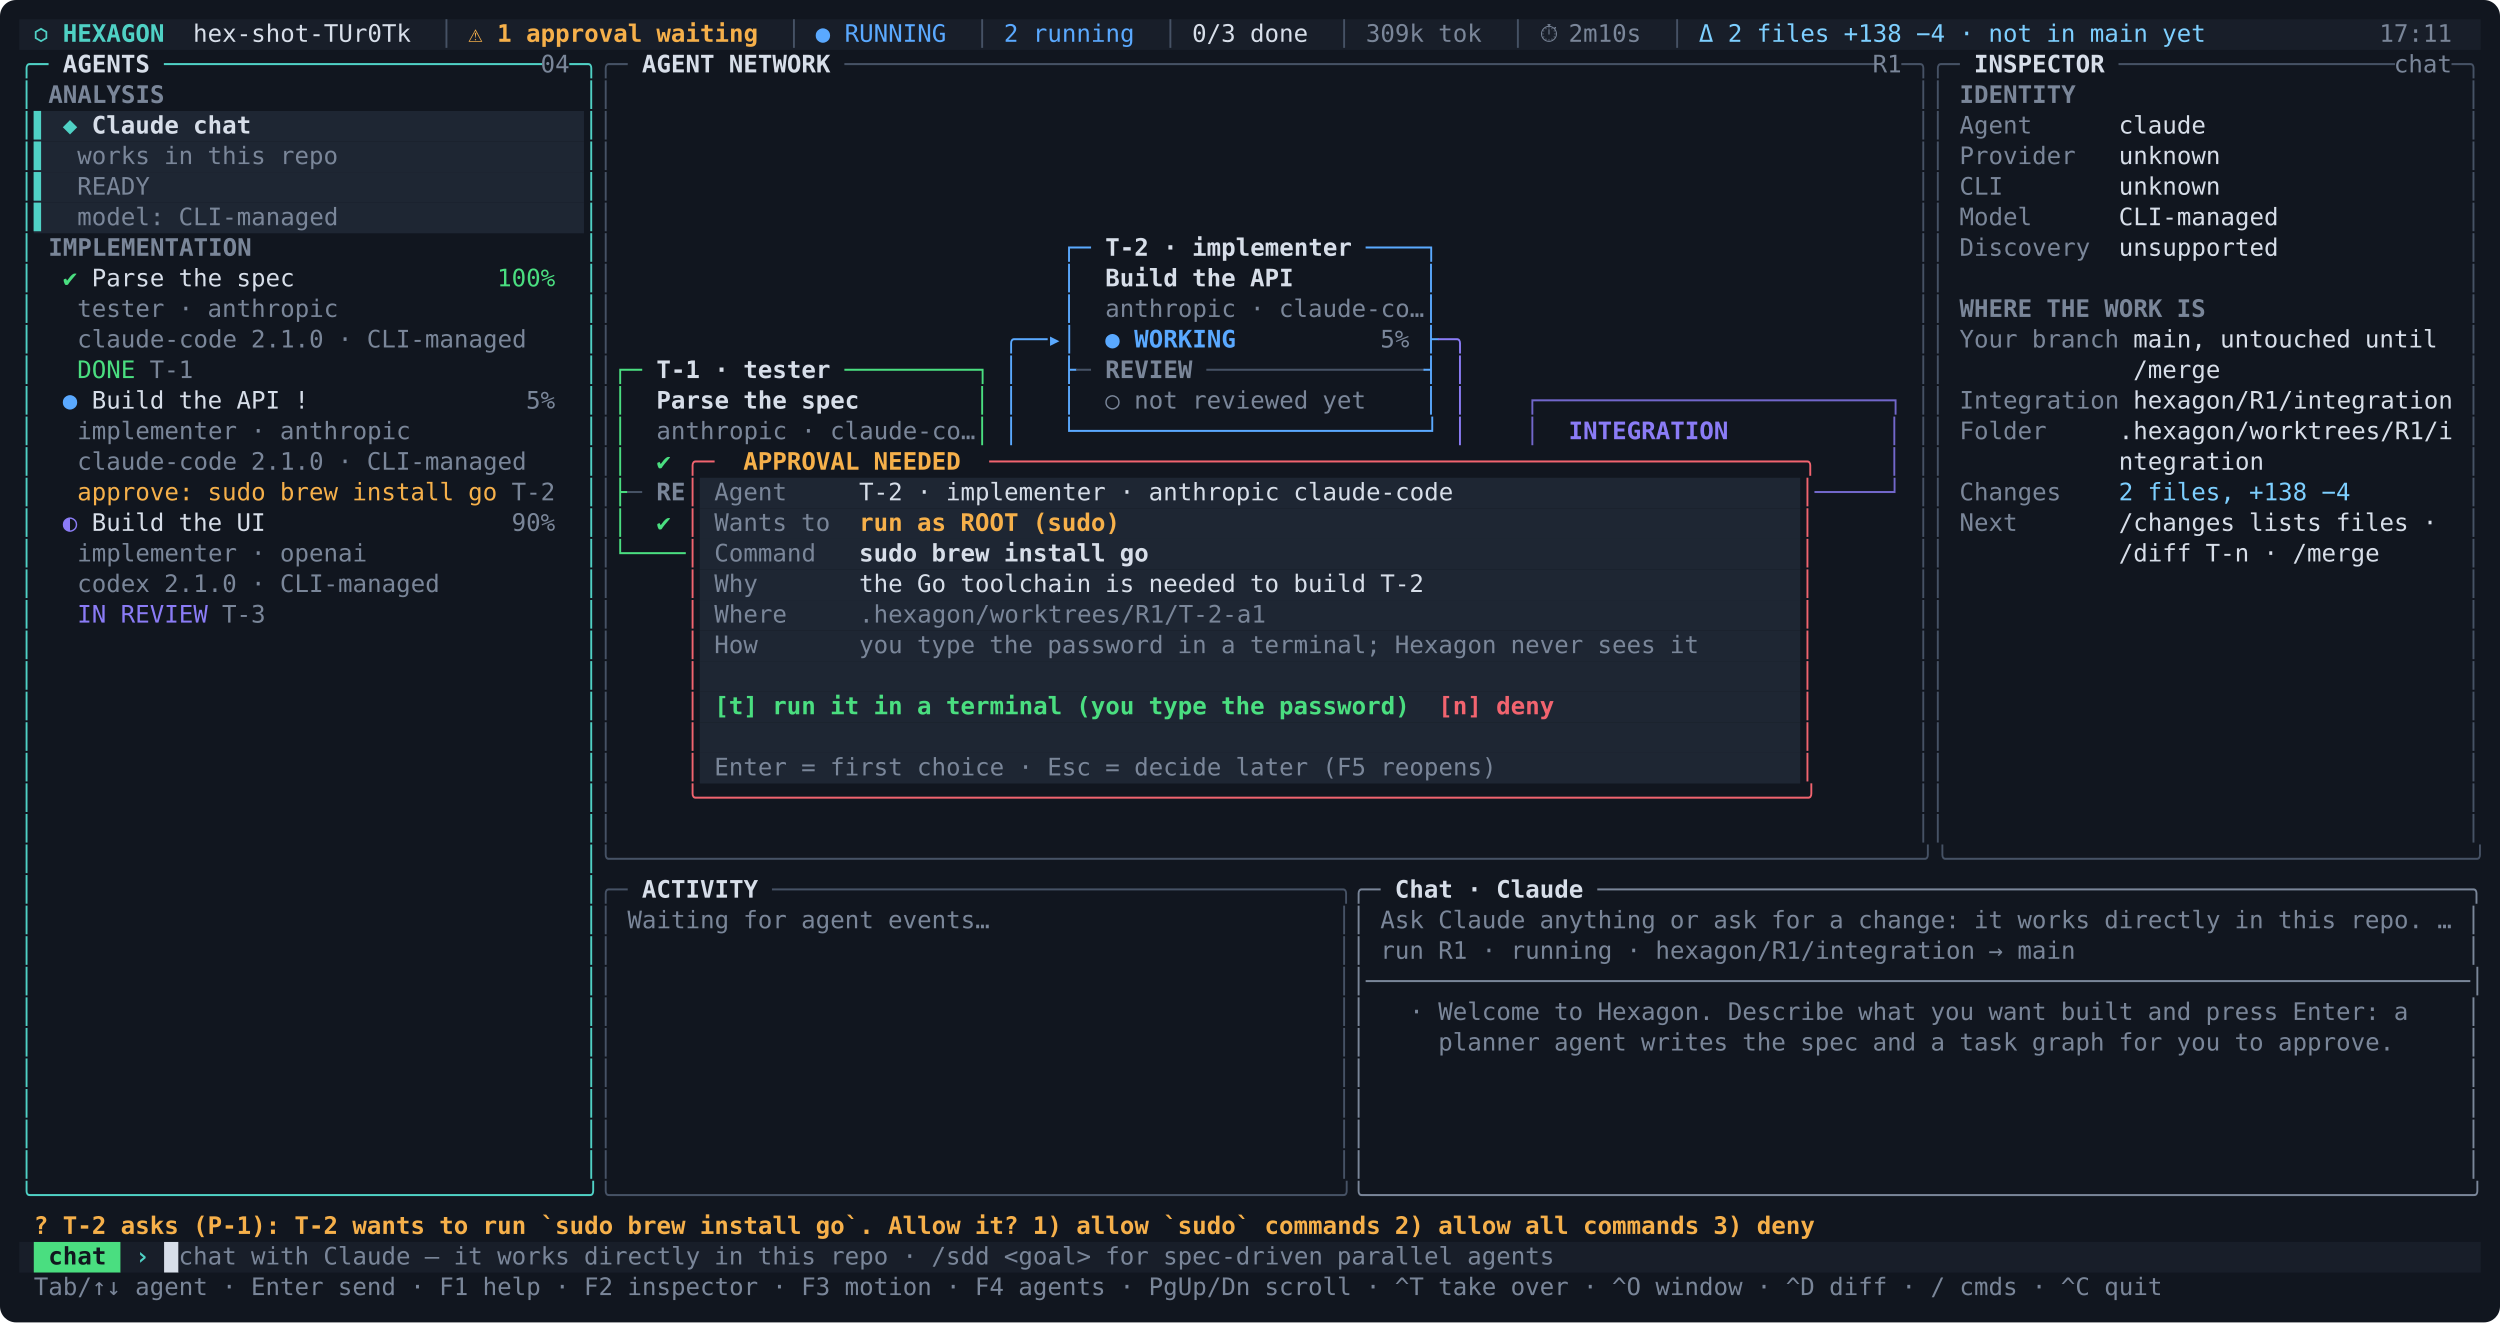
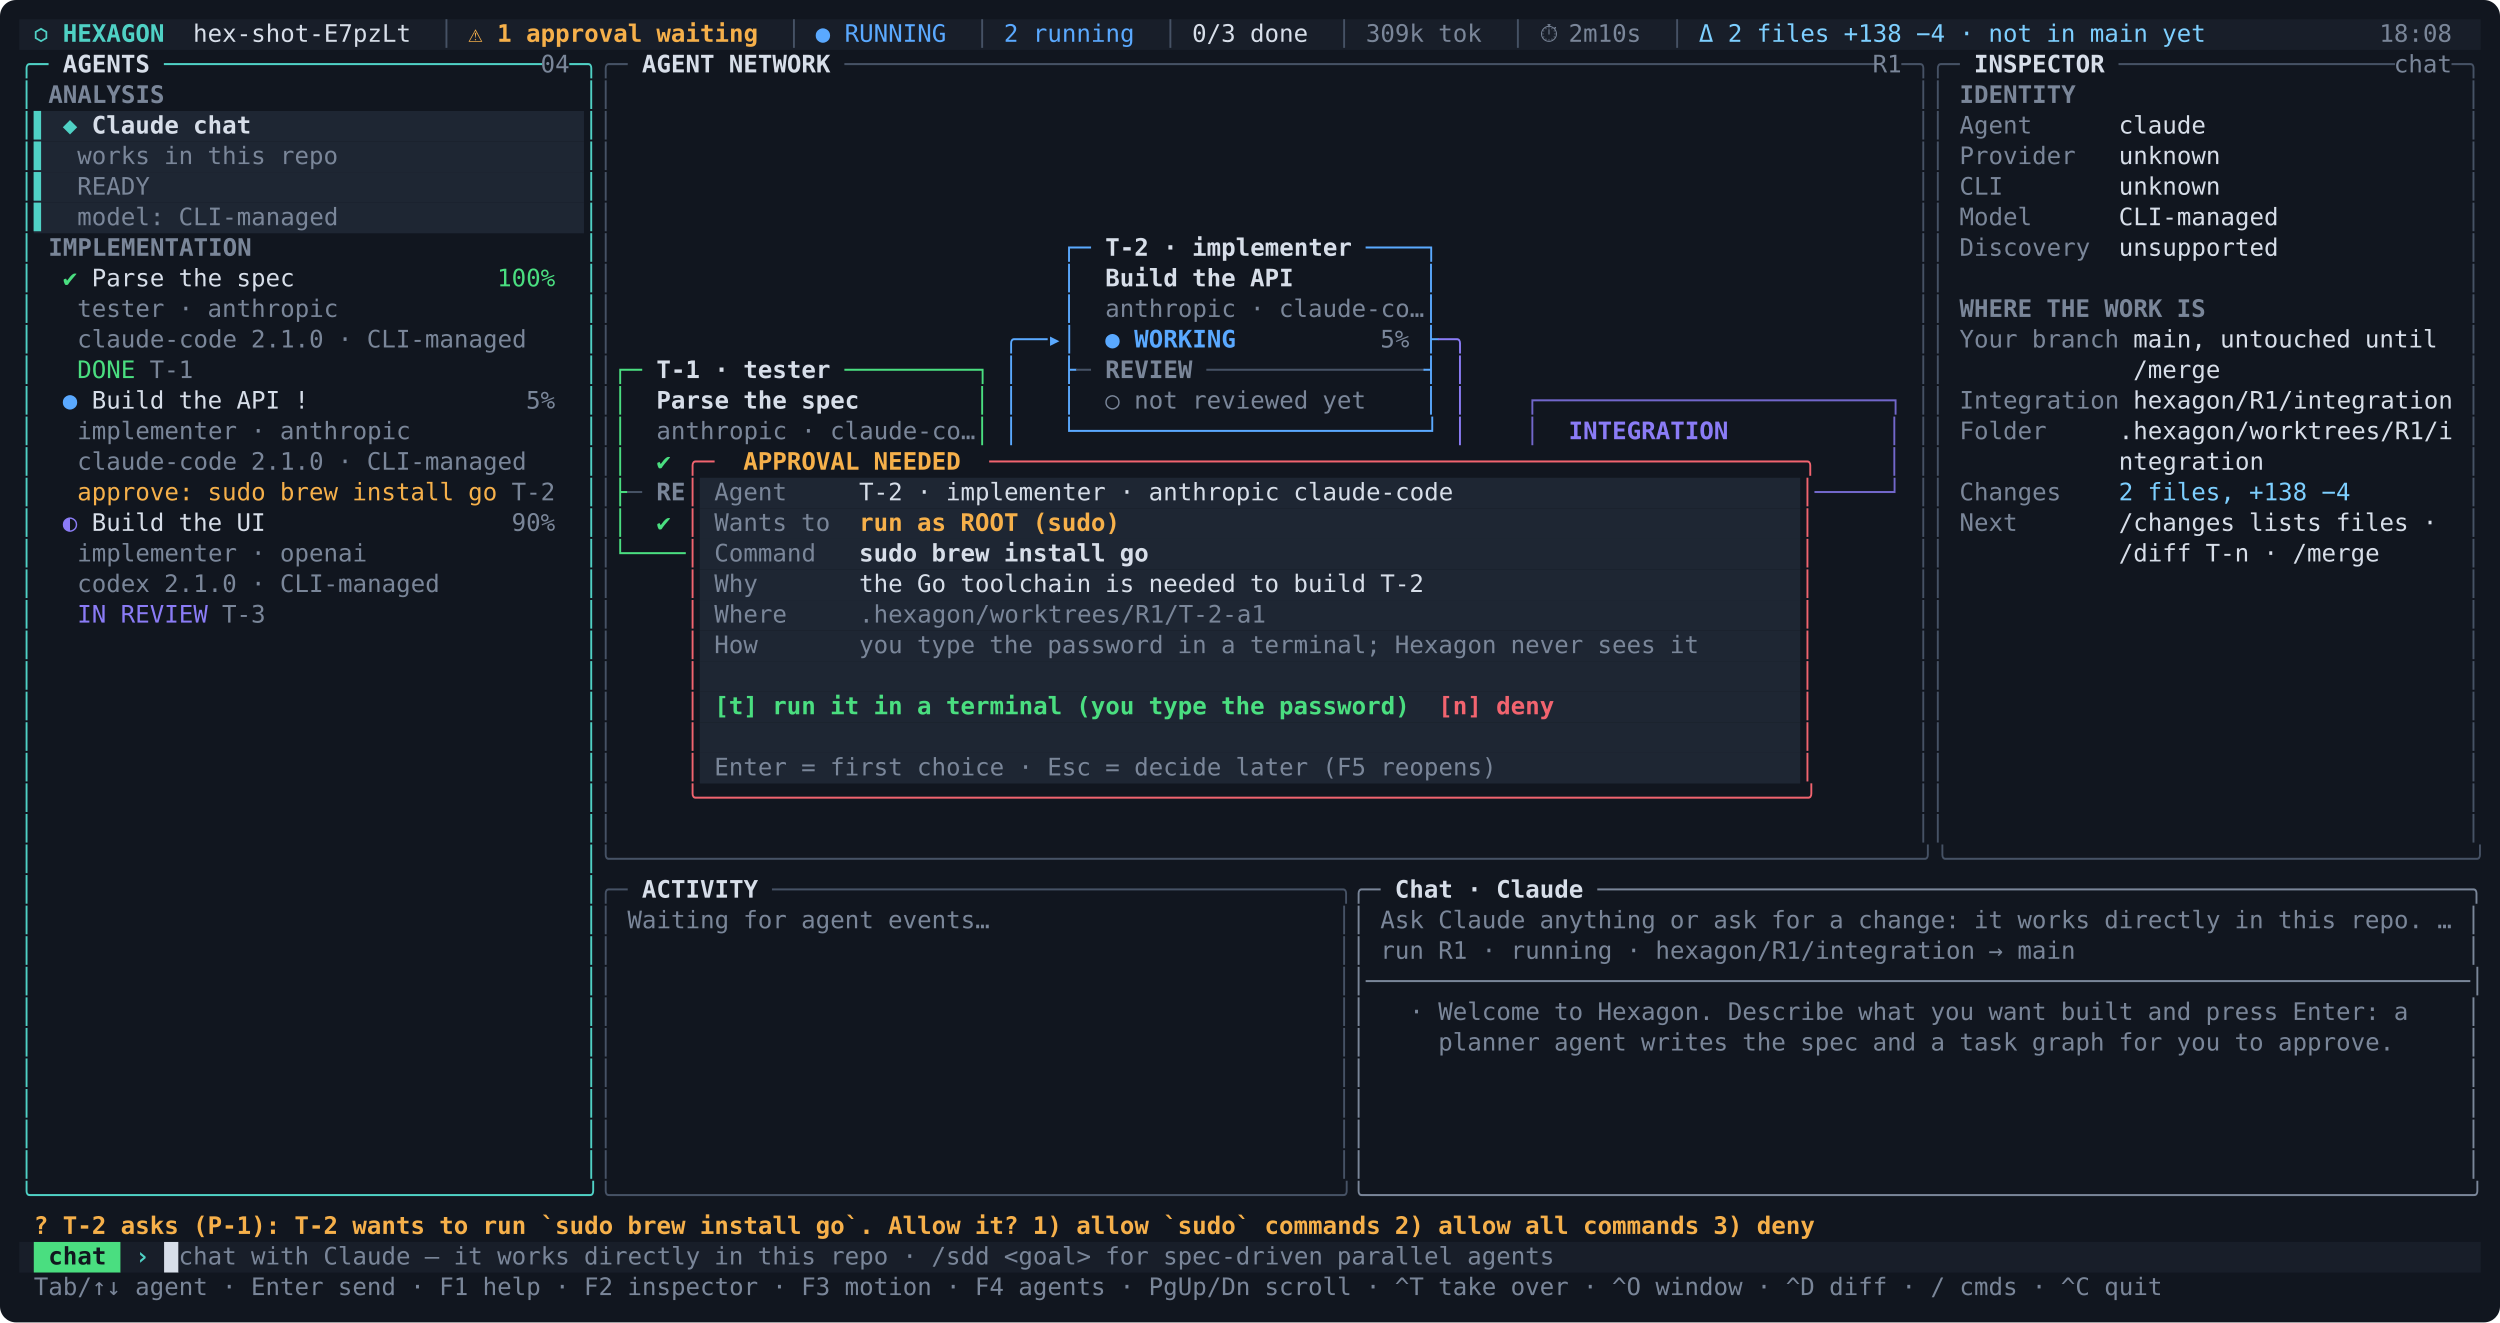
<svg xmlns="http://www.w3.org/2000/svg" viewBox="0 0 1554 822" width="1554" role="img" aria-label="Sudo request: you run it in your own terminal">
  <rect width="100%" height="100%" rx="10" fill="#11161f" />
  <g transform="translate(12 12)" font-family="Menlo, 'DejaVu Sans Mono', Consolas, monospace" font-size="15" xml:space="preserve">
    <rect x="0" y="0" width="1530" height="19" fill="#181e29" />
    <text x="9" y="14" fill="#4fd1c5" font-weight="700">⬡</text>
    <text x="27 36 45 54 63 72 81" y="14" fill="#4fd1c5" font-weight="700">HEXAGON</text>
-     <text x="108 117 126 135 144 153 162 171 180 189 198 207 216 225 234" y="14" fill="#d7dee9">hex-shot-TUr0Tk</text>
+     <text x="108 117 126 135 144 153 162 171 180 189 198 207 216 225 234" y="14" fill="#d7dee9">hex-shot-E7pzLt</text>
    <text x="261" y="14" fill="#465265">│</text>
    <text x="279" y="14" fill="#f6b04a" font-weight="700">⚠</text>
    <text x="297" y="14" fill="#f6b04a" font-weight="700">1</text>
    <text x="315 324 333 342 351 360 369 378" y="14" fill="#f6b04a" font-weight="700">approval</text>
    <text x="396 405 414 423 432 441 450" y="14" fill="#f6b04a" font-weight="700">waiting</text>
    <text x="477" y="14" fill="#465265">│</text>
    <text x="495" y="14" fill="#5aa9ff">●</text>
    <text x="513 522 531 540 549 558 567" y="14" fill="#5aa9ff">RUNNING</text>
    <text x="594" y="14" fill="#465265">│</text>
    <text x="612" y="14" fill="#5aa9ff">2</text>
    <text x="630 639 648 657 666 675 684" y="14" fill="#5aa9ff">running</text>
    <text x="711" y="14" fill="#465265">│</text>
    <text x="729 738 747" y="14" fill="#d7dee9">0/3</text>
    <text x="765 774 783 792" y="14" fill="#d7dee9">done</text>
    <text x="819" y="14" fill="#465265">│</text>
    <text x="837 846 855 864" y="14" fill="#7a8699">309k</text>
    <text x="882 891 900" y="14" fill="#7a8699">tok</text>
    <text x="927" y="14" fill="#465265">│</text>
    <text x="945" y="14" fill="#7a8699">⏱</text>
    <text x="963 972 981 990 999" y="14" fill="#7a8699">2m10s</text>
    <text x="1026" y="14" fill="#465265">│</text>
    <text x="1044" y="14" fill="#7dcfff">Δ</text>
    <text x="1062" y="14" fill="#7dcfff">2</text>
    <text x="1080 1089 1098 1107 1116" y="14" fill="#7dcfff">files</text>
    <text x="1134 1143 1152 1161" y="14" fill="#7dcfff">+138</text>
    <text x="1179 1188" y="14" fill="#7dcfff">−4</text>
    <text x="1206" y="14" fill="#7dcfff">·</text>
    <text x="1224 1233 1242" y="14" fill="#7dcfff">not</text>
    <text x="1260 1269" y="14" fill="#7dcfff">in</text>
    <text x="1287 1296 1305 1314" y="14" fill="#7dcfff">main</text>
    <text x="1332 1341 1350" y="14" fill="#7dcfff">yet</text>
-     <text x="1467 1476 1485 1494 1503" y="14" fill="#7a8699">17:11</text>
+     <text x="1467 1476 1485 1494 1503" y="14" fill="#7a8699">18:08</text>
    <text x="0 9" y="33" fill="#4fd1c5">╭─</text>
    <text x="27 36 45 54 63 72" y="33" fill="#d7dee9" font-weight="700">AGENTS</text>
    <text x="90 99 108 117 126 135 144 153 162 171 180 189 198 207 216 225 234 243 252 261 270 279 288 297 306 315" y="33" fill="#4fd1c5">──────────────────────────</text>
    <text x="324 333" y="33" fill="#7a8699">04</text>
    <text x="342 351" y="33" fill="#4fd1c5">─╮</text>
    <text x="360 369" y="33" fill="#465265">╭─</text>
    <text x="387 396 405 414 423" y="33" fill="#d7dee9" font-weight="700">AGENT</text>
    <text x="441 450 459 468 477 486 495" y="33" fill="#d7dee9" font-weight="700">NETWORK</text>
    <text x="513 522 531 540 549 558 567 576 585 594 603 612 621 630 639 648 657 666 675 684 693 702 711 720 729 738 747 756 765 774 783 792 801 810 819 828 837 846 855 864 873 882 891 900 909 918 927 936 945 954 963 972 981 990 999 1008 1017 1026 1035 1044 1053 1062 1071 1080 1089 1098 1107 1116 1125 1134 1143" y="33" fill="#465265">───────────────────────────────────────────────────────────────────────</text>
    <text x="1152 1161" y="33" fill="#7a8699">R1</text>
    <text x="1170 1179 1188 1197" y="33" fill="#465265">─╮╭─</text>
    <text x="1215 1224 1233 1242 1251 1260 1269 1278 1287" y="33" fill="#d7dee9" font-weight="700">INSPECTOR</text>
    <text x="1305 1314 1323 1332 1341 1350 1359 1368 1377 1386 1395 1404 1413 1422 1431 1440 1449 1458 1467" y="33" fill="#465265">───────────────────</text>
    <text x="1476 1485 1494 1503" y="33" fill="#7a8699">chat</text>
    <text x="1512 1521" y="33" fill="#465265">─╮</text>
    <text x="0" y="52" fill="#4fd1c5">│</text>
    <text x="18 27 36 45 54 63 72 81" y="52" fill="#7a8699" font-weight="700">ANALYSIS</text>
    <text x="351" y="52" fill="#4fd1c5">│</text>
    <text x="360" y="52" fill="#465265">│</text>
    <text x="1179 1188" y="52" fill="#465265">││</text>
    <text x="1206 1215 1224 1233 1242 1251 1260 1269" y="52" fill="#7a8699" font-weight="700">IDENTITY</text>
    <text x="1521" y="52" fill="#465265">│</text>
    <rect x="9" y="57" width="342" height="19" fill="#1e2633" />
    <text x="0 9" y="71" fill="#4fd1c5">│▌</text>
    <text x="27" y="71" fill="#4fd1c5">◆</text>
    <text x="45 54 63 72 81 90" y="71" fill="#d7dee9" font-weight="700">Claude</text>
    <text x="108 117 126 135" y="71" fill="#d7dee9" font-weight="700">chat</text>
    <text x="351" y="71" fill="#4fd1c5">│</text>
    <text x="360" y="71" fill="#465265">│</text>
    <text x="1179 1188" y="71" fill="#465265">││</text>
    <text x="1206 1215 1224 1233 1242" y="71" fill="#7a8699">Agent</text>
    <text x="1305 1314 1323 1332 1341 1350" y="71" fill="#d7dee9">claude</text>
    <text x="1521" y="71" fill="#465265">│</text>
    <rect x="9" y="76" width="342" height="19" fill="#1e2633" />
    <text x="0 9" y="90" fill="#4fd1c5">│▌</text>
    <text x="36 45 54 63 72" y="90" fill="#7a8699">works</text>
    <text x="90 99" y="90" fill="#7a8699">in</text>
    <text x="117 126 135 144" y="90" fill="#7a8699">this</text>
    <text x="162 171 180 189" y="90" fill="#7a8699">repo</text>
    <text x="351" y="90" fill="#4fd1c5">│</text>
    <text x="360" y="90" fill="#465265">│</text>
    <text x="1179 1188" y="90" fill="#465265">││</text>
    <text x="1206 1215 1224 1233 1242 1251 1260 1269" y="90" fill="#7a8699">Provider</text>
    <text x="1305 1314 1323 1332 1341 1350 1359" y="90" fill="#d7dee9">unknown</text>
    <text x="1521" y="90" fill="#465265">│</text>
    <rect x="9" y="95" width="342" height="19" fill="#1e2633" />
    <text x="0 9" y="109" fill="#4fd1c5">│▌</text>
    <text x="36 45 54 63 72" y="109" fill="#7a8699">READY</text>
    <text x="351" y="109" fill="#4fd1c5">│</text>
    <text x="360" y="109" fill="#465265">│</text>
    <text x="1179 1188" y="109" fill="#465265">││</text>
    <text x="1206 1215 1224" y="109" fill="#7a8699">CLI</text>
    <text x="1305 1314 1323 1332 1341 1350 1359" y="109" fill="#d7dee9">unknown</text>
    <text x="1521" y="109" fill="#465265">│</text>
    <rect x="9" y="114" width="342" height="19" fill="#1e2633" />
    <text x="0 9" y="128" fill="#4fd1c5">│▌</text>
    <text x="36 45 54 63 72 81" y="128" fill="#7a8699">model:</text>
    <text x="99 108 117 126 135 144 153 162 171 180 189" y="128" fill="#7a8699">CLI-managed</text>
    <text x="351" y="128" fill="#4fd1c5">│</text>
    <text x="360" y="128" fill="#465265">│</text>
    <text x="1179 1188" y="128" fill="#465265">││</text>
    <text x="1206 1215 1224 1233 1242" y="128" fill="#7a8699">Model</text>
    <text x="1305 1314 1323 1332 1341 1350 1359 1368 1377 1386 1395" y="128" fill="#d7dee9">CLI-managed</text>
    <text x="1521" y="128" fill="#465265">│</text>
    <text x="0" y="147" fill="#4fd1c5">│</text>
    <text x="18 27 36 45 54 63 72 81 90 99 108 117 126 135" y="147" fill="#7a8699" font-weight="700">IMPLEMENTATION</text>
    <text x="351" y="147" fill="#4fd1c5">│</text>
    <text x="360" y="147" fill="#465265">│</text>
    <text x="648 657" y="147" fill="#5aa9ff">┌─</text>
    <text x="675 684 693" y="147" fill="#d7dee9" font-weight="700">T-2</text>
    <text x="711" y="147" fill="#d7dee9" font-weight="700">·</text>
    <text x="729 738 747 756 765 774 783 792 801 810 819" y="147" fill="#d7dee9" font-weight="700">implementer</text>
    <text x="837 846 855 864 873" y="147" fill="#5aa9ff">────┐</text>
    <text x="1179 1188" y="147" fill="#465265">││</text>
    <text x="1206 1215 1224 1233 1242 1251 1260 1269 1278" y="147" fill="#7a8699">Discovery</text>
    <text x="1305 1314 1323 1332 1341 1350 1359 1368 1377 1386 1395" y="147" fill="#d7dee9">unsupported</text>
    <text x="1521" y="147" fill="#465265">│</text>
    <text x="0" y="166" fill="#4fd1c5">│</text>
    <text x="27" y="166" fill="#4ade80">✔</text>
    <text x="45 54 63 72 81" y="166" fill="#d7dee9">Parse</text>
    <text x="99 108 117" y="166" fill="#d7dee9">the</text>
    <text x="135 144 153 162" y="166" fill="#d7dee9">spec</text>
    <text x="297 306 315 324" y="166" fill="#4ade80">100%</text>
    <text x="351" y="166" fill="#4fd1c5">│</text>
    <text x="360" y="166" fill="#465265">│</text>
    <text x="648" y="166" fill="#5aa9ff">│</text>
    <text x="675 684 693 702 711" y="166" fill="#d7dee9" font-weight="700">Build</text>
    <text x="729 738 747" y="166" fill="#d7dee9" font-weight="700">the</text>
    <text x="765 774 783" y="166" fill="#d7dee9" font-weight="700">API</text>
    <text x="873" y="166" fill="#5aa9ff">│</text>
    <text x="1179 1188" y="166" fill="#465265">││</text>
    <text x="1521" y="166" fill="#465265">│</text>
    <text x="0" y="185" fill="#4fd1c5">│</text>
    <text x="36 45 54 63 72 81" y="185" fill="#7a8699">tester</text>
    <text x="99" y="185" fill="#7a8699">·</text>
    <text x="117 126 135 144 153 162 171 180 189" y="185" fill="#7a8699">anthropic</text>
    <text x="351" y="185" fill="#4fd1c5">│</text>
    <text x="360" y="185" fill="#465265">│</text>
    <text x="648" y="185" fill="#5aa9ff">│</text>
    <text x="675 684 693 702 711 720 729 738 747" y="185" fill="#7a8699">anthropic</text>
    <text x="765" y="185" fill="#7a8699">·</text>
    <text x="783 792 801 810 819 828 837 846 855 864" y="185" fill="#7a8699">claude-co…</text>
    <text x="873" y="185" fill="#5aa9ff">│</text>
    <text x="1179 1188" y="185" fill="#465265">││</text>
    <text x="1206 1215 1224 1233 1242" y="185" fill="#7a8699" font-weight="700">WHERE</text>
    <text x="1260 1269 1278" y="185" fill="#7a8699" font-weight="700">THE</text>
    <text x="1296 1305 1314 1323" y="185" fill="#7a8699" font-weight="700">WORK</text>
    <text x="1341 1350" y="185" fill="#7a8699" font-weight="700">IS</text>
    <text x="1521" y="185" fill="#465265">│</text>
    <text x="0" y="204" fill="#4fd1c5">│</text>
    <text x="36 45 54 63 72 81 90 99 108 117 126" y="204" fill="#7a8699">claude-code</text>
    <text x="144 153 162 171 180" y="204" fill="#7a8699">2.1.0</text>
    <text x="198" y="204" fill="#7a8699">·</text>
    <text x="216 225 234 243 252 261 270 279 288 297 306" y="204" fill="#7a8699">CLI-managed</text>
    <text x="351" y="204" fill="#4fd1c5">│</text>
    <text x="360" y="204" fill="#465265">│</text>
    <text x="612 621 630 639 648" y="204" fill="#5aa9ff">╭──▸│</text>
    <text x="675" y="204" fill="#5aa9ff" font-weight="700">●</text>
    <text x="693 702 711 720 729 738 747" y="204" fill="#5aa9ff" font-weight="700">WORKING</text>
    <text x="846 855" y="204" fill="#7a8699">5%</text>
    <text x="873" y="204" fill="#5aa9ff">├</text>
    <text x="882 891" y="204" fill="#8b7cf6">─╮</text>
    <text x="1179 1188" y="204" fill="#465265">││</text>
    <text x="1206 1215 1224 1233" y="204" fill="#7a8699">Your</text>
    <text x="1251 1260 1269 1278 1287 1296" y="204" fill="#7a8699">branch</text>
    <text x="1314 1323 1332 1341 1350" y="204" fill="#d7dee9">main,</text>
    <text x="1368 1377 1386 1395 1404 1413 1422 1431 1440" y="204" fill="#d7dee9">untouched</text>
    <text x="1458 1467 1476 1485 1494" y="204" fill="#d7dee9">until</text>
    <text x="1521" y="204" fill="#465265">│</text>
    <text x="0" y="223" fill="#4fd1c5">│</text>
    <text x="36 45 54 63" y="223" fill="#4ade80">DONE</text>
    <text x="81 90 99" y="223" fill="#7a8699">T-1</text>
    <text x="351" y="223" fill="#4fd1c5">│</text>
    <text x="360" y="223" fill="#465265">│</text>
    <text x="369 378" y="223" fill="#4ade80">┌─</text>
    <text x="396 405 414" y="223" fill="#d7dee9" font-weight="700">T-1</text>
    <text x="432" y="223" fill="#d7dee9" font-weight="700">·</text>
    <text x="450 459 468 477 486 495" y="223" fill="#d7dee9" font-weight="700">tester</text>
    <text x="513 522 531 540 549 558 567 576 585 594" y="223" fill="#4ade80">─────────┐</text>
    <text x="612" y="223" fill="#5aa9ff">│</text>
    <text x="648" y="223" fill="#5aa9ff">├</text>
    <text x="657" y="223" fill="#465265">─</text>
    <text x="675 684 693 702 711 720" y="223" fill="#7a8699" font-weight="700">REVIEW</text>
    <text x="738 747 756 765 774 783 792 801 810 819 828 837 846 855 864" y="223" fill="#465265">───────────────</text>
    <text x="873" y="223" fill="#5aa9ff">┤</text>
    <text x="891" y="223" fill="#8b7cf6">│</text>
    <text x="1179 1188" y="223" fill="#465265">││</text>
    <text x="1314 1323 1332 1341 1350 1359" y="223" fill="#d7dee9">/merge</text>
    <text x="1521" y="223" fill="#465265">│</text>
    <text x="0" y="242" fill="#4fd1c5">│</text>
    <text x="27" y="242" fill="#5aa9ff">●</text>
    <text x="45 54 63 72 81" y="242" fill="#d7dee9">Build</text>
    <text x="99 108 117" y="242" fill="#d7dee9">the</text>
    <text x="135 144 153" y="242" fill="#d7dee9">API</text>
    <text x="171" y="242" fill="#d7dee9">!</text>
    <text x="315 324" y="242" fill="#7a8699">5%</text>
    <text x="351" y="242" fill="#4fd1c5">│</text>
    <text x="360" y="242" fill="#465265">│</text>
    <text x="369" y="242" fill="#4ade80">│</text>
    <text x="396 405 414 423 432" y="242" fill="#d7dee9" font-weight="700">Parse</text>
    <text x="450 459 468" y="242" fill="#d7dee9" font-weight="700">the</text>
    <text x="486 495 504 513" y="242" fill="#d7dee9" font-weight="700">spec</text>
    <text x="594" y="242" fill="#4ade80">│</text>
    <text x="612" y="242" fill="#5aa9ff">│</text>
    <text x="648" y="242" fill="#5aa9ff">│</text>
    <text x="675" y="242" fill="#7a8699">○</text>
    <text x="693 702 711" y="242" fill="#7a8699">not</text>
    <text x="729 738 747 756 765 774 783 792" y="242" fill="#7a8699">reviewed</text>
    <text x="810 819 828" y="242" fill="#7a8699">yet</text>
    <text x="873" y="242" fill="#5aa9ff">│</text>
    <text x="891" y="242" fill="#8b7cf6">│</text>
    <text x="936 945 954 963 972 981 990 999 1008 1017 1026 1035 1044 1053 1062 1071 1080 1089 1098 1107 1116 1125 1134 1143 1152 1161" y="242" fill="#8b7cf6" opacity=".8">┌────────────────────────┐</text>
    <text x="1179 1188" y="242" fill="#465265">││</text>
    <text x="1206 1215 1224 1233 1242 1251 1260 1269 1278 1287 1296" y="242" fill="#7a8699">Integration</text>
    <text x="1314 1323 1332 1341 1350 1359 1368 1377 1386 1395 1404 1413 1422 1431 1440 1449 1458 1467 1476 1485 1494 1503" y="242" fill="#d7dee9">hexagon/R1/integration</text>
    <text x="1521" y="242" fill="#465265">│</text>
    <text x="0" y="261" fill="#4fd1c5">│</text>
    <text x="36 45 54 63 72 81 90 99 108 117 126" y="261" fill="#7a8699">implementer</text>
    <text x="144" y="261" fill="#7a8699">·</text>
    <text x="162 171 180 189 198 207 216 225 234" y="261" fill="#7a8699">anthropic</text>
    <text x="351" y="261" fill="#4fd1c5">│</text>
    <text x="360" y="261" fill="#465265">│</text>
    <text x="369" y="261" fill="#4ade80">│</text>
    <text x="396 405 414 423 432 441 450 459 468" y="261" fill="#7a8699">anthropic</text>
    <text x="486" y="261" fill="#7a8699">·</text>
    <text x="504 513 522 531 540 549 558 567 576 585" y="261" fill="#7a8699">claude-co…</text>
    <text x="594" y="261" fill="#4ade80">│</text>
    <text x="612" y="261" fill="#5aa9ff">│</text>
    <text x="648 657 666 675 684 693 702 711 720 729 738 747 756 765 774 783 792 801 810 819 828 837 846 855 864 873" y="261" fill="#5aa9ff">└────────────────────────┘</text>
    <text x="891" y="261" fill="#8b7cf6">│</text>
    <text x="936" y="261" fill="#8b7cf6" opacity=".8">│</text>
    <text x="963 972 981 990 999 1008 1017 1026 1035 1044 1053" y="261" fill="#8b7cf6" font-weight="700">INTEGRATION</text>
    <text x="1161" y="261" fill="#8b7cf6" opacity=".8">│</text>
    <text x="1179 1188" y="261" fill="#465265">││</text>
    <text x="1206 1215 1224 1233 1242 1251" y="261" fill="#7a8699">Folder</text>
    <text x="1305 1314 1323 1332 1341 1350 1359 1368 1377 1386 1395 1404 1413 1422 1431 1440 1449 1458 1467 1476 1485 1494 1503" y="261" fill="#d7dee9">.hexagon/worktrees/R1/i</text>
    <text x="1521" y="261" fill="#465265">│</text>
    <text x="0" y="280" fill="#4fd1c5">│</text>
    <text x="36 45 54 63 72 81 90 99 108 117 126" y="280" fill="#7a8699">claude-code</text>
    <text x="144 153 162 171 180" y="280" fill="#7a8699">2.1.0</text>
    <text x="198" y="280" fill="#7a8699">·</text>
    <text x="216 225 234 243 252 261 270 279 288 297 306" y="280" fill="#7a8699">CLI-managed</text>
    <text x="351" y="280" fill="#4fd1c5">│</text>
    <text x="360" y="280" fill="#465265">│</text>
    <text x="369" y="280" fill="#4ade80">│</text>
    <text x="396" y="280" fill="#4ade80" font-weight="700">✔</text>
    <text x="414 423" y="280" fill="#f2646f">╭─</text>
    <text x="450 459 468 477 486 495 504 513" y="280" fill="#f6b04a" font-weight="700">APPROVAL</text>
    <text x="531 540 549 558 567 576" y="280" fill="#f6b04a" font-weight="700">NEEDED</text>
    <text x="603 612 621 630 639 648 657 666 675 684 693 702 711 720 729 738 747 756 765 774 783 792 801 810 819 828 837 846 855 864 873 882 891 900 909 918 927 936 945 954 963 972 981 990 999 1008 1017 1026 1035 1044 1053 1062 1071 1080 1089 1098 1107" y="280" fill="#f2646f">────────────────────────────────────────────────────────╮</text>
    <text x="1161" y="280" fill="#8b7cf6" opacity=".8">│</text>
    <text x="1179 1188" y="280" fill="#465265">││</text>
    <text x="1305 1314 1323 1332 1341 1350 1359 1368 1377 1386" y="280" fill="#d7dee9">ntegration</text>
    <text x="1521" y="280" fill="#465265">│</text>
    <rect x="423" y="285" width="684" height="19" fill="#1e2633" />
    <text x="0" y="299" fill="#4fd1c5">│</text>
    <text x="36 45 54 63 72 81 90 99" y="299" fill="#f6b04a">approve:</text>
    <text x="117 126 135 144" y="299" fill="#f6b04a">sudo</text>
    <text x="162 171 180 189" y="299" fill="#f6b04a">brew</text>
    <text x="207 216 225 234 243 252 261" y="299" fill="#f6b04a">install</text>
    <text x="279 288" y="299" fill="#f6b04a">go</text>
    <text x="306 315 324" y="299" fill="#7a8699">T-2</text>
    <text x="351" y="299" fill="#4fd1c5">│</text>
    <text x="360" y="299" fill="#465265">│</text>
    <text x="369" y="299" fill="#4ade80">├</text>
    <text x="378" y="299" fill="#465265">─</text>
    <text x="396 405" y="299" fill="#7a8699" font-weight="700">RE</text>
    <text x="414" y="299" fill="#f2646f">│</text>
    <text x="432 441 450 459 468" y="299" fill="#7a8699">Agent</text>
    <text x="522 531 540" y="299" fill="#d7dee9">T-2</text>
    <text x="558" y="299" fill="#d7dee9">·</text>
    <text x="576 585 594 603 612 621 630 639 648 657 666" y="299" fill="#d7dee9">implementer</text>
    <text x="684" y="299" fill="#d7dee9">·</text>
    <text x="702 711 720 729 738 747 756 765 774" y="299" fill="#d7dee9">anthropic</text>
    <text x="792 801 810 819 828 837 846 855 864 873 882" y="299" fill="#d7dee9">claude-code</text>
    <text x="1107" y="299" fill="#f2646f">│</text>
    <text x="1116 1125 1134 1143 1152 1161" y="299" fill="#8b7cf6" opacity=".8">─────┘</text>
    <text x="1179 1188" y="299" fill="#465265">││</text>
    <text x="1206 1215 1224 1233 1242 1251 1260" y="299" fill="#7a8699">Changes</text>
    <text x="1305" y="299" fill="#7dcfff">2</text>
    <text x="1323 1332 1341 1350 1359 1368" y="299" fill="#7dcfff">files,</text>
    <text x="1386 1395 1404 1413" y="299" fill="#7dcfff">+138</text>
    <text x="1431 1440" y="299" fill="#7dcfff">−4</text>
    <text x="1521" y="299" fill="#465265">│</text>
    <rect x="423" y="304" width="684" height="19" fill="#1e2633" />
    <text x="0" y="318" fill="#4fd1c5">│</text>
    <text x="27" y="318" fill="#8b7cf6">◐</text>
    <text x="45 54 63 72 81" y="318" fill="#d7dee9">Build</text>
    <text x="99 108 117" y="318" fill="#d7dee9">the</text>
    <text x="135 144" y="318" fill="#d7dee9">UI</text>
    <text x="306 315 324" y="318" fill="#7a8699">90%</text>
    <text x="351" y="318" fill="#4fd1c5">│</text>
    <text x="360" y="318" fill="#465265">│</text>
    <text x="369" y="318" fill="#4ade80">│</text>
    <text x="396" y="318" fill="#4ade80">✔</text>
    <text x="414" y="318" fill="#f2646f">│</text>
    <text x="432 441 450 459 468" y="318" fill="#7a8699">Wants</text>
    <text x="486 495" y="318" fill="#7a8699">to</text>
    <text x="522 531 540" y="318" fill="#f6b04a" font-weight="700">run</text>
    <text x="558 567" y="318" fill="#f6b04a" font-weight="700">as</text>
    <text x="585 594 603 612" y="318" fill="#f6b04a" font-weight="700">ROOT</text>
    <text x="630 639 648 657 666 675" y="318" fill="#f6b04a" font-weight="700">(sudo)</text>
    <text x="1107" y="318" fill="#f2646f">│</text>
    <text x="1179 1188" y="318" fill="#465265">││</text>
    <text x="1206 1215 1224 1233" y="318" fill="#7a8699">Next</text>
    <text x="1305 1314 1323 1332 1341 1350 1359 1368" y="318" fill="#d7dee9">/changes</text>
    <text x="1386 1395 1404 1413 1422" y="318" fill="#d7dee9">lists</text>
    <text x="1440 1449 1458 1467 1476" y="318" fill="#d7dee9">files</text>
    <text x="1494" y="318" fill="#d7dee9">·</text>
    <text x="1521" y="318" fill="#465265">│</text>
    <rect x="423" y="323" width="684" height="19" fill="#1e2633" />
    <text x="0" y="337" fill="#4fd1c5">│</text>
    <text x="36 45 54 63 72 81 90 99 108 117 126" y="337" fill="#7a8699">implementer</text>
    <text x="144" y="337" fill="#7a8699">·</text>
    <text x="162 171 180 189 198 207" y="337" fill="#7a8699">openai</text>
    <text x="351" y="337" fill="#4fd1c5">│</text>
    <text x="360" y="337" fill="#465265">│</text>
    <text x="369 378 387 396 405" y="337" fill="#4ade80">└────</text>
    <text x="414" y="337" fill="#f2646f">│</text>
    <text x="432 441 450 459 468 477 486" y="337" fill="#7a8699">Command</text>
    <text x="522 531 540 549" y="337" fill="#d7dee9" font-weight="700">sudo</text>
    <text x="567 576 585 594" y="337" fill="#d7dee9" font-weight="700">brew</text>
    <text x="612 621 630 639 648 657 666" y="337" fill="#d7dee9" font-weight="700">install</text>
    <text x="684 693" y="337" fill="#d7dee9" font-weight="700">go</text>
    <text x="1107" y="337" fill="#f2646f">│</text>
    <text x="1179 1188" y="337" fill="#465265">││</text>
    <text x="1305 1314 1323 1332 1341" y="337" fill="#d7dee9">/diff</text>
    <text x="1359 1368 1377" y="337" fill="#d7dee9">T-n</text>
    <text x="1395" y="337" fill="#d7dee9">·</text>
    <text x="1413 1422 1431 1440 1449 1458" y="337" fill="#d7dee9">/merge</text>
    <text x="1521" y="337" fill="#465265">│</text>
    <rect x="423" y="342" width="684" height="19" fill="#1e2633" />
    <text x="0" y="356" fill="#4fd1c5">│</text>
    <text x="36 45 54 63 72" y="356" fill="#7a8699">codex</text>
    <text x="90 99 108 117 126" y="356" fill="#7a8699">2.1.0</text>
    <text x="144" y="356" fill="#7a8699">·</text>
    <text x="162 171 180 189 198 207 216 225 234 243 252" y="356" fill="#7a8699">CLI-managed</text>
    <text x="351" y="356" fill="#4fd1c5">│</text>
    <text x="360" y="356" fill="#465265">│</text>
    <text x="414" y="356" fill="#f2646f">│</text>
    <text x="432 441 450" y="356" fill="#7a8699">Why</text>
    <text x="522 531 540" y="356" fill="#d7dee9">the</text>
    <text x="558 567" y="356" fill="#d7dee9">Go</text>
    <text x="585 594 603 612 621 630 639 648 657" y="356" fill="#d7dee9">toolchain</text>
    <text x="675 684" y="356" fill="#d7dee9">is</text>
    <text x="702 711 720 729 738 747" y="356" fill="#d7dee9">needed</text>
    <text x="765 774" y="356" fill="#d7dee9">to</text>
    <text x="792 801 810 819 828" y="356" fill="#d7dee9">build</text>
    <text x="846 855 864" y="356" fill="#d7dee9">T-2</text>
    <text x="1107" y="356" fill="#f2646f">│</text>
    <text x="1179 1188" y="356" fill="#465265">││</text>
    <text x="1521" y="356" fill="#465265">│</text>
    <rect x="423" y="361" width="684" height="19" fill="#1e2633" />
    <text x="0" y="375" fill="#4fd1c5">│</text>
    <text x="36 45" y="375" fill="#8b7cf6">IN</text>
    <text x="63 72 81 90 99 108" y="375" fill="#8b7cf6">REVIEW</text>
    <text x="126 135 144" y="375" fill="#7a8699">T-3</text>
    <text x="351" y="375" fill="#4fd1c5">│</text>
    <text x="360" y="375" fill="#465265">│</text>
    <text x="414" y="375" fill="#f2646f">│</text>
    <text x="432 441 450 459 468" y="375" fill="#7a8699">Where</text>
    <text x="522 531 540 549 558 567 576 585 594 603 612 621 630 639 648 657 666 675 684 693 702 711 720 729 738 747 756 765" y="375" fill="#7a8699">.hexagon/worktrees/R1/T-2-a1</text>
    <text x="1107" y="375" fill="#f2646f">│</text>
    <text x="1179 1188" y="375" fill="#465265">││</text>
    <text x="1521" y="375" fill="#465265">│</text>
    <rect x="423" y="380" width="684" height="19" fill="#1e2633" />
    <text x="0" y="394" fill="#4fd1c5">│</text>
    <text x="351" y="394" fill="#4fd1c5">│</text>
    <text x="360" y="394" fill="#465265">│</text>
    <text x="414" y="394" fill="#f2646f">│</text>
    <text x="432 441 450" y="394" fill="#7a8699">How</text>
    <text x="522 531 540" y="394" fill="#7a8699">you</text>
    <text x="558 567 576 585" y="394" fill="#7a8699">type</text>
    <text x="603 612 621" y="394" fill="#7a8699">the</text>
    <text x="639 648 657 666 675 684 693 702" y="394" fill="#7a8699">password</text>
    <text x="720 729" y="394" fill="#7a8699">in</text>
    <text x="747" y="394" fill="#7a8699">a</text>
    <text x="765 774 783 792 801 810 819 828 837" y="394" fill="#7a8699">terminal;</text>
    <text x="855 864 873 882 891 900 909" y="394" fill="#7a8699">Hexagon</text>
    <text x="927 936 945 954 963" y="394" fill="#7a8699">never</text>
    <text x="981 990 999 1008" y="394" fill="#7a8699">sees</text>
    <text x="1026 1035" y="394" fill="#7a8699">it</text>
    <text x="1107" y="394" fill="#f2646f">│</text>
    <text x="1179 1188" y="394" fill="#465265">││</text>
    <text x="1521" y="394" fill="#465265">│</text>
    <rect x="423" y="399" width="684" height="19" fill="#1e2633" />
    <text x="0" y="413" fill="#4fd1c5">│</text>
    <text x="351" y="413" fill="#4fd1c5">│</text>
    <text x="360" y="413" fill="#465265">│</text>
    <text x="414" y="413" fill="#f2646f">│</text>
    <text x="1107" y="413" fill="#f2646f">│</text>
    <text x="1179 1188" y="413" fill="#465265">││</text>
    <text x="1521" y="413" fill="#465265">│</text>
    <rect x="423" y="418" width="684" height="19" fill="#1e2633" />
    <text x="0" y="432" fill="#4fd1c5">│</text>
    <text x="351" y="432" fill="#4fd1c5">│</text>
    <text x="360" y="432" fill="#465265">│</text>
    <text x="414" y="432" fill="#f2646f">│</text>
    <text x="432 441 450" y="432" fill="#4ade80" font-weight="700">[t]</text>
    <text x="468 477 486" y="432" fill="#4ade80" font-weight="700">run</text>
    <text x="504 513" y="432" fill="#4ade80" font-weight="700">it</text>
    <text x="531 540" y="432" fill="#4ade80" font-weight="700">in</text>
    <text x="558" y="432" fill="#4ade80" font-weight="700">a</text>
    <text x="576 585 594 603 612 621 630 639" y="432" fill="#4ade80" font-weight="700">terminal</text>
    <text x="657 666 675 684" y="432" fill="#4ade80" font-weight="700">(you</text>
    <text x="702 711 720 729" y="432" fill="#4ade80" font-weight="700">type</text>
    <text x="747 756 765" y="432" fill="#4ade80" font-weight="700">the</text>
    <text x="783 792 801 810 819 828 837 846 855" y="432" fill="#4ade80" font-weight="700">password)</text>
    <text x="882 891 900" y="432" fill="#f2646f" font-weight="700">[n]</text>
    <text x="918 927 936 945" y="432" fill="#f2646f" font-weight="700">deny</text>
    <text x="1107" y="432" fill="#f2646f">│</text>
    <text x="1179 1188" y="432" fill="#465265">││</text>
    <text x="1521" y="432" fill="#465265">│</text>
    <rect x="423" y="437" width="684" height="19" fill="#1e2633" />
    <text x="0" y="451" fill="#4fd1c5">│</text>
    <text x="351" y="451" fill="#4fd1c5">│</text>
    <text x="360" y="451" fill="#465265">│</text>
    <text x="414" y="451" fill="#f2646f">│</text>
    <text x="1107" y="451" fill="#f2646f">│</text>
    <text x="1179 1188" y="451" fill="#465265">││</text>
    <text x="1521" y="451" fill="#465265">│</text>
    <rect x="423" y="456" width="684" height="19" fill="#1e2633" />
    <text x="0" y="470" fill="#4fd1c5">│</text>
    <text x="351" y="470" fill="#4fd1c5">│</text>
    <text x="360" y="470" fill="#465265">│</text>
    <text x="414" y="470" fill="#f2646f">│</text>
    <text x="432 441 450 459 468" y="470" fill="#7a8699">Enter</text>
    <text x="486" y="470" fill="#7a8699">=</text>
    <text x="504 513 522 531 540" y="470" fill="#7a8699">first</text>
    <text x="558 567 576 585 594 603" y="470" fill="#7a8699">choice</text>
    <text x="621" y="470" fill="#7a8699">·</text>
    <text x="639 648 657" y="470" fill="#7a8699">Esc</text>
    <text x="675" y="470" fill="#7a8699">=</text>
    <text x="693 702 711 720 729 738" y="470" fill="#7a8699">decide</text>
    <text x="756 765 774 783 792" y="470" fill="#7a8699">later</text>
    <text x="810 819 828" y="470" fill="#7a8699">(F5</text>
    <text x="846 855 864 873 882 891 900 909" y="470" fill="#7a8699">reopens)</text>
    <text x="1107" y="470" fill="#f2646f">│</text>
    <text x="1179 1188" y="470" fill="#465265">││</text>
    <text x="1521" y="470" fill="#465265">│</text>
    <text x="0" y="489" fill="#4fd1c5">│</text>
    <text x="351" y="489" fill="#4fd1c5">│</text>
    <text x="360" y="489" fill="#465265">│</text>
    <text x="414 423 432 441 450 459 468 477 486 495 504 513 522 531 540 549 558 567 576 585 594 603 612 621 630 639 648 657 666 675 684 693 702 711 720 729 738 747 756 765 774 783 792 801 810 819 828 837 846 855 864 873 882 891 900 909 918 927 936 945 954 963 972 981 990 999 1008 1017 1026 1035 1044 1053 1062 1071 1080 1089 1098 1107" y="489" fill="#f2646f">╰────────────────────────────────────────────────────────────────────────────╯</text>
    <text x="1179 1188" y="489" fill="#465265">││</text>
    <text x="1521" y="489" fill="#465265">│</text>
    <text x="0" y="508" fill="#4fd1c5">│</text>
    <text x="351" y="508" fill="#4fd1c5">│</text>
    <text x="360" y="508" fill="#465265">│</text>
    <text x="1179 1188" y="508" fill="#465265">││</text>
    <text x="1521" y="508" fill="#465265">│</text>
    <text x="0" y="527" fill="#4fd1c5">│</text>
    <text x="351" y="527" fill="#4fd1c5">│</text>
    <text x="360 369 378 387 396 405 414 423 432 441 450 459 468 477 486 495 504 513 522 531 540 549 558 567 576 585 594 603 612 621 630 639 648 657 666 675 684 693 702 711 720 729 738 747 756 765 774 783 792 801 810 819 828 837 846 855 864 873 882 891 900 909 918 927 936 945 954 963 972 981 990 999 1008 1017 1026 1035 1044 1053 1062 1071 1080 1089 1098 1107 1116 1125 1134 1143 1152 1161 1170 1179 1188 1197 1206 1215 1224 1233 1242 1251 1260 1269 1278 1287 1296 1305 1314 1323 1332 1341 1350 1359 1368 1377 1386 1395 1404 1413 1422 1431 1440 1449 1458 1467 1476 1485 1494 1503 1512 1521" y="527" fill="#465265">╰──────────────────────────────────────────────────────────────────────────────────────────╯╰────────────────────────────────────╯</text>
    <text x="0" y="546" fill="#4fd1c5">│</text>
    <text x="351" y="546" fill="#4fd1c5">│</text>
    <text x="360 369" y="546" fill="#465265">╭─</text>
    <text x="387 396 405 414 423 432 441 450" y="546" fill="#d7dee9" font-weight="700">ACTIVITY</text>
    <text x="468 477 486 495 504 513 522 531 540 549 558 567 576 585 594 603 612 621 630 639 648 657 666 675 684 693 702 711 720 729 738 747 756 765 774 783 792 801 810 819" y="546" fill="#465265">───────────────────────────────────────╮</text>
    <text x="828 837" y="546" fill="#7a8699">╭─</text>
    <text x="855 864 873 882" y="546" fill="#d7dee9" font-weight="700">Chat</text>
    <text x="900" y="546" fill="#d7dee9" font-weight="700">·</text>
    <text x="918 927 936 945 954 963" y="546" fill="#d7dee9" font-weight="700">Claude</text>
    <text x="981 990 999 1008 1017 1026 1035 1044 1053 1062 1071 1080 1089 1098 1107 1116 1125 1134 1143 1152 1161 1170 1179 1188 1197 1206 1215 1224 1233 1242 1251 1260 1269 1278 1287 1296 1305 1314 1323 1332 1341 1350 1359 1368 1377 1386 1395 1404 1413 1422 1431 1440 1449 1458 1467 1476 1485 1494 1503 1512 1521" y="546" fill="#7a8699">────────────────────────────────────────────────────────────╮</text>
    <text x="0" y="565" fill="#4fd1c5">│</text>
    <text x="351" y="565" fill="#4fd1c5">│</text>
    <text x="360" y="565" fill="#465265">│</text>
    <text x="378 387 396 405 414 423 432" y="565" fill="#7a8699">Waiting</text>
    <text x="450 459 468" y="565" fill="#7a8699">for</text>
    <text x="486 495 504 513 522" y="565" fill="#7a8699">agent</text>
    <text x="540 549 558 567 576 585 594" y="565" fill="#7a8699">events…</text>
    <text x="819" y="565" fill="#465265">│</text>
    <text x="828" y="565" fill="#7a8699">│</text>
    <text x="846 855 864" y="565" fill="#7a8699">Ask</text>
    <text x="882 891 900 909 918 927" y="565" fill="#7a8699">Claude</text>
    <text x="945 954 963 972 981 990 999 1008" y="565" fill="#7a8699">anything</text>
    <text x="1026 1035" y="565" fill="#7a8699">or</text>
    <text x="1053 1062 1071" y="565" fill="#7a8699">ask</text>
    <text x="1089 1098 1107" y="565" fill="#7a8699">for</text>
    <text x="1125" y="565" fill="#7a8699">a</text>
    <text x="1143 1152 1161 1170 1179 1188 1197" y="565" fill="#7a8699">change:</text>
    <text x="1215 1224" y="565" fill="#7a8699">it</text>
    <text x="1242 1251 1260 1269 1278" y="565" fill="#7a8699">works</text>
    <text x="1296 1305 1314 1323 1332 1341 1350 1359" y="565" fill="#7a8699">directly</text>
    <text x="1377 1386" y="565" fill="#7a8699">in</text>
    <text x="1404 1413 1422 1431" y="565" fill="#7a8699">this</text>
    <text x="1449 1458 1467 1476 1485" y="565" fill="#7a8699">repo.</text>
    <text x="1503" y="565" fill="#7a8699">…</text>
    <text x="1521" y="565" fill="#7a8699">│</text>
    <text x="0" y="584" fill="#4fd1c5">│</text>
    <text x="351" y="584" fill="#4fd1c5">│</text>
    <text x="360" y="584" fill="#465265">│</text>
    <text x="819" y="584" fill="#465265">│</text>
    <text x="828" y="584" fill="#7a8699">│</text>
    <text x="846 855 864" y="584" fill="#7a8699">run</text>
    <text x="882 891" y="584" fill="#7a8699">R1</text>
    <text x="909" y="584" fill="#7a8699">·</text>
    <text x="927 936 945 954 963 972 981" y="584" fill="#7a8699">running</text>
    <text x="999" y="584" fill="#7a8699">·</text>
    <text x="1017 1026 1035 1044 1053 1062 1071 1080 1089 1098 1107 1116 1125 1134 1143 1152 1161 1170 1179 1188 1197 1206" y="584" fill="#7a8699">hexagon/R1/integration</text>
    <text x="1224" y="584" fill="#7a8699">→</text>
    <text x="1242 1251 1260 1269" y="584" fill="#7a8699">main</text>
    <text x="1521" y="584" fill="#7a8699">│</text>
    <text x="0" y="603" fill="#4fd1c5">│</text>
    <text x="351" y="603" fill="#4fd1c5">│</text>
    <text x="360" y="603" fill="#465265">│</text>
    <text x="819" y="603" fill="#465265">│</text>
    <text x="828 837 846 855 864 873 882 891 900 909 918 927 936 945 954 963 972 981 990 999 1008 1017 1026 1035 1044 1053 1062 1071 1080 1089 1098 1107 1116 1125 1134 1143 1152 1161 1170 1179 1188 1197 1206 1215 1224 1233 1242 1251 1260 1269 1278 1287 1296 1305 1314 1323 1332 1341 1350 1359 1368 1377 1386 1395 1404 1413 1422 1431 1440 1449 1458 1467 1476 1485 1494 1503 1512 1521" y="603" fill="#7a8699">│────────────────────────────────────────────────────────────────────────────│</text>
    <text x="0" y="622" fill="#4fd1c5">│</text>
    <text x="351" y="622" fill="#4fd1c5">│</text>
    <text x="360" y="622" fill="#465265">│</text>
    <text x="819" y="622" fill="#465265">│</text>
    <text x="828" y="622" fill="#7a8699">│</text>
    <text x="864" y="622" fill="#7a8699">·</text>
    <text x="882 891 900 909 918 927 936" y="622" fill="#7a8699">Welcome</text>
    <text x="954 963" y="622" fill="#7a8699">to</text>
    <text x="981 990 999 1008 1017 1026 1035 1044" y="622" fill="#7a8699">Hexagon.</text>
    <text x="1062 1071 1080 1089 1098 1107 1116 1125" y="622" fill="#7a8699">Describe</text>
    <text x="1143 1152 1161 1170" y="622" fill="#7a8699">what</text>
    <text x="1188 1197 1206" y="622" fill="#7a8699">you</text>
    <text x="1224 1233 1242 1251" y="622" fill="#7a8699">want</text>
    <text x="1269 1278 1287 1296 1305" y="622" fill="#7a8699">built</text>
    <text x="1323 1332 1341" y="622" fill="#7a8699">and</text>
    <text x="1359 1368 1377 1386 1395" y="622" fill="#7a8699">press</text>
    <text x="1413 1422 1431 1440 1449 1458" y="622" fill="#7a8699">Enter:</text>
    <text x="1476" y="622" fill="#7a8699">a</text>
    <text x="1521" y="622" fill="#7a8699">│</text>
    <text x="0" y="641" fill="#4fd1c5">│</text>
    <text x="351" y="641" fill="#4fd1c5">│</text>
    <text x="360" y="641" fill="#465265">│</text>
    <text x="819" y="641" fill="#465265">│</text>
    <text x="828" y="641" fill="#7a8699">│</text>
    <text x="882 891 900 909 918 927 936" y="641" fill="#7a8699">planner</text>
    <text x="954 963 972 981 990" y="641" fill="#7a8699">agent</text>
    <text x="1008 1017 1026 1035 1044 1053" y="641" fill="#7a8699">writes</text>
    <text x="1071 1080 1089" y="641" fill="#7a8699">the</text>
    <text x="1107 1116 1125 1134" y="641" fill="#7a8699">spec</text>
    <text x="1152 1161 1170" y="641" fill="#7a8699">and</text>
    <text x="1188" y="641" fill="#7a8699">a</text>
    <text x="1206 1215 1224 1233" y="641" fill="#7a8699">task</text>
    <text x="1251 1260 1269 1278 1287" y="641" fill="#7a8699">graph</text>
    <text x="1305 1314 1323" y="641" fill="#7a8699">for</text>
    <text x="1341 1350 1359" y="641" fill="#7a8699">you</text>
    <text x="1377 1386" y="641" fill="#7a8699">to</text>
    <text x="1404 1413 1422 1431 1440 1449 1458 1467" y="641" fill="#7a8699">approve.</text>
    <text x="1521" y="641" fill="#7a8699">│</text>
    <text x="0" y="660" fill="#4fd1c5">│</text>
    <text x="351" y="660" fill="#4fd1c5">│</text>
    <text x="360" y="660" fill="#465265">│</text>
    <text x="819" y="660" fill="#465265">│</text>
    <text x="828" y="660" fill="#7a8699">│</text>
    <text x="1521" y="660" fill="#7a8699">│</text>
    <text x="0" y="679" fill="#4fd1c5">│</text>
    <text x="351" y="679" fill="#4fd1c5">│</text>
    <text x="360" y="679" fill="#465265">│</text>
    <text x="819" y="679" fill="#465265">│</text>
    <text x="828" y="679" fill="#7a8699">│</text>
    <text x="1521" y="679" fill="#7a8699">│</text>
    <text x="0" y="698" fill="#4fd1c5">│</text>
    <text x="351" y="698" fill="#4fd1c5">│</text>
    <text x="360" y="698" fill="#465265">│</text>
    <text x="819" y="698" fill="#465265">│</text>
    <text x="828" y="698" fill="#7a8699">│</text>
    <text x="1521" y="698" fill="#7a8699">│</text>
    <text x="0" y="717" fill="#4fd1c5">│</text>
    <text x="351" y="717" fill="#4fd1c5">│</text>
    <text x="360" y="717" fill="#465265">│</text>
    <text x="819" y="717" fill="#465265">│</text>
    <text x="828" y="717" fill="#7a8699">│</text>
    <text x="1521" y="717" fill="#7a8699">│</text>
    <text x="0 9 18 27 36 45 54 63 72 81 90 99 108 117 126 135 144 153 162 171 180 189 198 207 216 225 234 243 252 261 270 279 288 297 306 315 324 333 342 351" y="736" fill="#4fd1c5">╰──────────────────────────────────────╯</text>
    <text x="360 369 378 387 396 405 414 423 432 441 450 459 468 477 486 495 504 513 522 531 540 549 558 567 576 585 594 603 612 621 630 639 648 657 666 675 684 693 702 711 720 729 738 747 756 765 774 783 792 801 810 819" y="736" fill="#465265">╰──────────────────────────────────────────────────╯</text>
    <text x="828 837 846 855 864 873 882 891 900 909 918 927 936 945 954 963 972 981 990 999 1008 1017 1026 1035 1044 1053 1062 1071 1080 1089 1098 1107 1116 1125 1134 1143 1152 1161 1170 1179 1188 1197 1206 1215 1224 1233 1242 1251 1260 1269 1278 1287 1296 1305 1314 1323 1332 1341 1350 1359 1368 1377 1386 1395 1404 1413 1422 1431 1440 1449 1458 1467 1476 1485 1494 1503 1512 1521" y="736" fill="#7a8699">╰────────────────────────────────────────────────────────────────────────────╯</text>
    <text x="9" y="755" fill="#f6b04a" font-weight="700">?</text>
    <text x="27 36 45" y="755" fill="#f6b04a" font-weight="700">T-2</text>
    <text x="63 72 81 90" y="755" fill="#f6b04a" font-weight="700">asks</text>
    <text x="108 117 126 135 144 153" y="755" fill="#f6b04a" font-weight="700">(P-1):</text>
    <text x="171 180 189" y="755" fill="#f6b04a" font-weight="700">T-2</text>
    <text x="207 216 225 234 243" y="755" fill="#f6b04a" font-weight="700">wants</text>
    <text x="261 270" y="755" fill="#f6b04a" font-weight="700">to</text>
    <text x="288 297 306" y="755" fill="#f6b04a" font-weight="700">run</text>
    <text x="324 333 342 351 360" y="755" fill="#f6b04a" font-weight="700">`sudo</text>
    <text x="378 387 396 405" y="755" fill="#f6b04a" font-weight="700">brew</text>
    <text x="423 432 441 450 459 468 477" y="755" fill="#f6b04a" font-weight="700">install</text>
    <text x="495 504 513 522" y="755" fill="#f6b04a" font-weight="700">go`.</text>
    <text x="540 549 558 567 576" y="755" fill="#f6b04a" font-weight="700">Allow</text>
    <text x="594 603 612" y="755" fill="#f6b04a" font-weight="700">it?</text>
    <text x="630 639" y="755" fill="#f6b04a" font-weight="700">1)</text>
    <text x="657 666 675 684 693" y="755" fill="#f6b04a" font-weight="700">allow</text>
    <text x="711 720 729 738 747 756" y="755" fill="#f6b04a" font-weight="700">`sudo`</text>
    <text x="774 783 792 801 810 819 828 837" y="755" fill="#f6b04a" font-weight="700">commands</text>
    <text x="855 864" y="755" fill="#f6b04a" font-weight="700">2)</text>
    <text x="882 891 900 909 918" y="755" fill="#f6b04a" font-weight="700">allow</text>
    <text x="936 945 954" y="755" fill="#f6b04a" font-weight="700">all</text>
    <text x="972 981 990 999 1008 1017 1026 1035" y="755" fill="#f6b04a" font-weight="700">commands</text>
    <text x="1053 1062" y="755" fill="#f6b04a" font-weight="700">3)</text>
    <text x="1080 1089 1098 1107" y="755" fill="#f6b04a" font-weight="700">deny</text>
    <rect x="0" y="760" width="9" height="19" fill="#181e29" />
    <rect x="9" y="760" width="54" height="19" fill="#4ade80" />
    <rect x="63" y="760" width="27" height="19" fill="#181e29" />
    <rect x="90" y="760" width="9" height="19" fill="#d7dee9" />
    <rect x="99" y="760" width="1431" height="19" fill="#181e29" />
    <text x="18 27 36 45" y="774" fill="#11161f" font-weight="700">chat</text>
    <text x="72" y="774" fill="#4fd1c5" font-weight="700">›</text>
    <text x="99 108 117 126" y="774" fill="#7a8699">chat</text>
    <text x="144 153 162 171" y="774" fill="#7a8699">with</text>
    <text x="189 198 207 216 225 234" y="774" fill="#7a8699">Claude</text>
    <text x="252" y="774" fill="#7a8699">—</text>
    <text x="270 279" y="774" fill="#7a8699">it</text>
    <text x="297 306 315 324 333" y="774" fill="#7a8699">works</text>
    <text x="351 360 369 378 387 396 405 414" y="774" fill="#7a8699">directly</text>
    <text x="432 441" y="774" fill="#7a8699">in</text>
    <text x="459 468 477 486" y="774" fill="#7a8699">this</text>
    <text x="504 513 522 531" y="774" fill="#7a8699">repo</text>
    <text x="549" y="774" fill="#7a8699">·</text>
    <text x="567 576 585 594" y="774" fill="#7a8699">/sdd</text>
    <text x="612 621 630 639 648 657" y="774" fill="#7a8699">&lt;goal&gt;</text>
    <text x="675 684 693" y="774" fill="#7a8699">for</text>
    <text x="711 720 729 738 747 756 765 774 783 792 801" y="774" fill="#7a8699">spec-driven</text>
    <text x="819 828 837 846 855 864 873 882" y="774" fill="#7a8699">parallel</text>
    <text x="900 909 918 927 936 945" y="774" fill="#7a8699">agents</text>
    <text x="9 18 27 36 45 54" y="793" fill="#7a8699">Tab/↑↓</text>
    <text x="72 81 90 99 108" y="793" fill="#7a8699">agent</text>
    <text x="126" y="793" fill="#7a8699">·</text>
    <text x="144 153 162 171 180" y="793" fill="#7a8699">Enter</text>
    <text x="198 207 216 225" y="793" fill="#7a8699">send</text>
    <text x="243" y="793" fill="#7a8699">·</text>
    <text x="261 270" y="793" fill="#7a8699">F1</text>
    <text x="288 297 306 315" y="793" fill="#7a8699">help</text>
    <text x="333" y="793" fill="#7a8699">·</text>
    <text x="351 360" y="793" fill="#7a8699">F2</text>
    <text x="378 387 396 405 414 423 432 441 450" y="793" fill="#7a8699">inspector</text>
    <text x="468" y="793" fill="#7a8699">·</text>
    <text x="486 495" y="793" fill="#7a8699">F3</text>
    <text x="513 522 531 540 549 558" y="793" fill="#7a8699">motion</text>
    <text x="576" y="793" fill="#7a8699">·</text>
    <text x="594 603" y="793" fill="#7a8699">F4</text>
    <text x="621 630 639 648 657 666" y="793" fill="#7a8699">agents</text>
    <text x="684" y="793" fill="#7a8699">·</text>
    <text x="702 711 720 729 738 747 756" y="793" fill="#7a8699">PgUp/Dn</text>
    <text x="774 783 792 801 810 819" y="793" fill="#7a8699">scroll</text>
    <text x="837" y="793" fill="#7a8699">·</text>
    <text x="855 864" y="793" fill="#7a8699">^T</text>
    <text x="882 891 900 909" y="793" fill="#7a8699">take</text>
    <text x="927 936 945 954" y="793" fill="#7a8699">over</text>
    <text x="972" y="793" fill="#7a8699">·</text>
    <text x="990 999" y="793" fill="#7a8699">^O</text>
    <text x="1017 1026 1035 1044 1053 1062" y="793" fill="#7a8699">window</text>
    <text x="1080" y="793" fill="#7a8699">·</text>
    <text x="1098 1107" y="793" fill="#7a8699">^D</text>
    <text x="1125 1134 1143 1152" y="793" fill="#7a8699">diff</text>
    <text x="1170" y="793" fill="#7a8699">·</text>
    <text x="1188" y="793" fill="#7a8699">/</text>
    <text x="1206 1215 1224 1233" y="793" fill="#7a8699">cmds</text>
    <text x="1251" y="793" fill="#7a8699">·</text>
    <text x="1269 1278" y="793" fill="#7a8699">^C</text>
    <text x="1296 1305 1314 1323" y="793" fill="#7a8699">quit</text>
  </g>
</svg>
